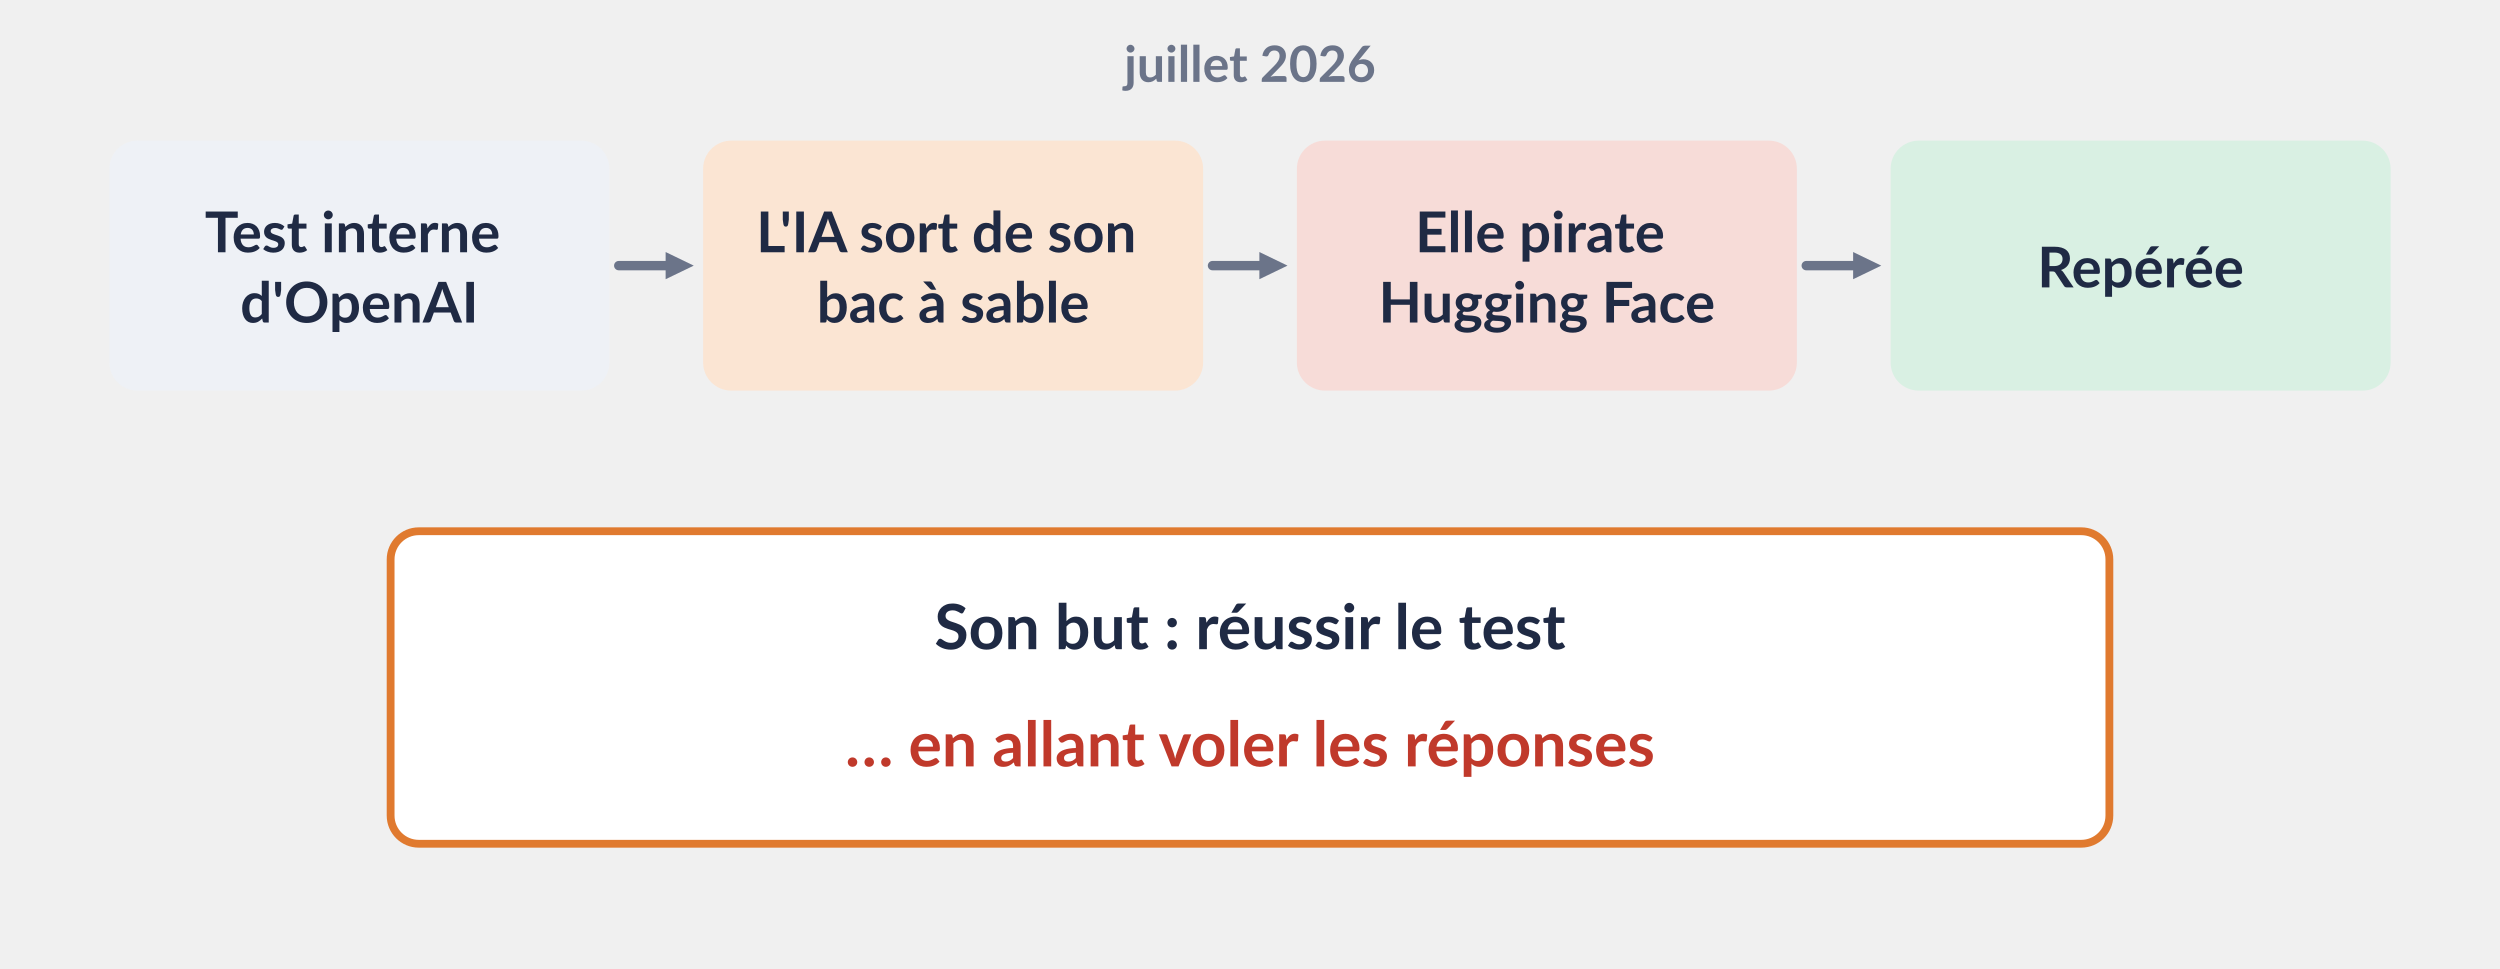
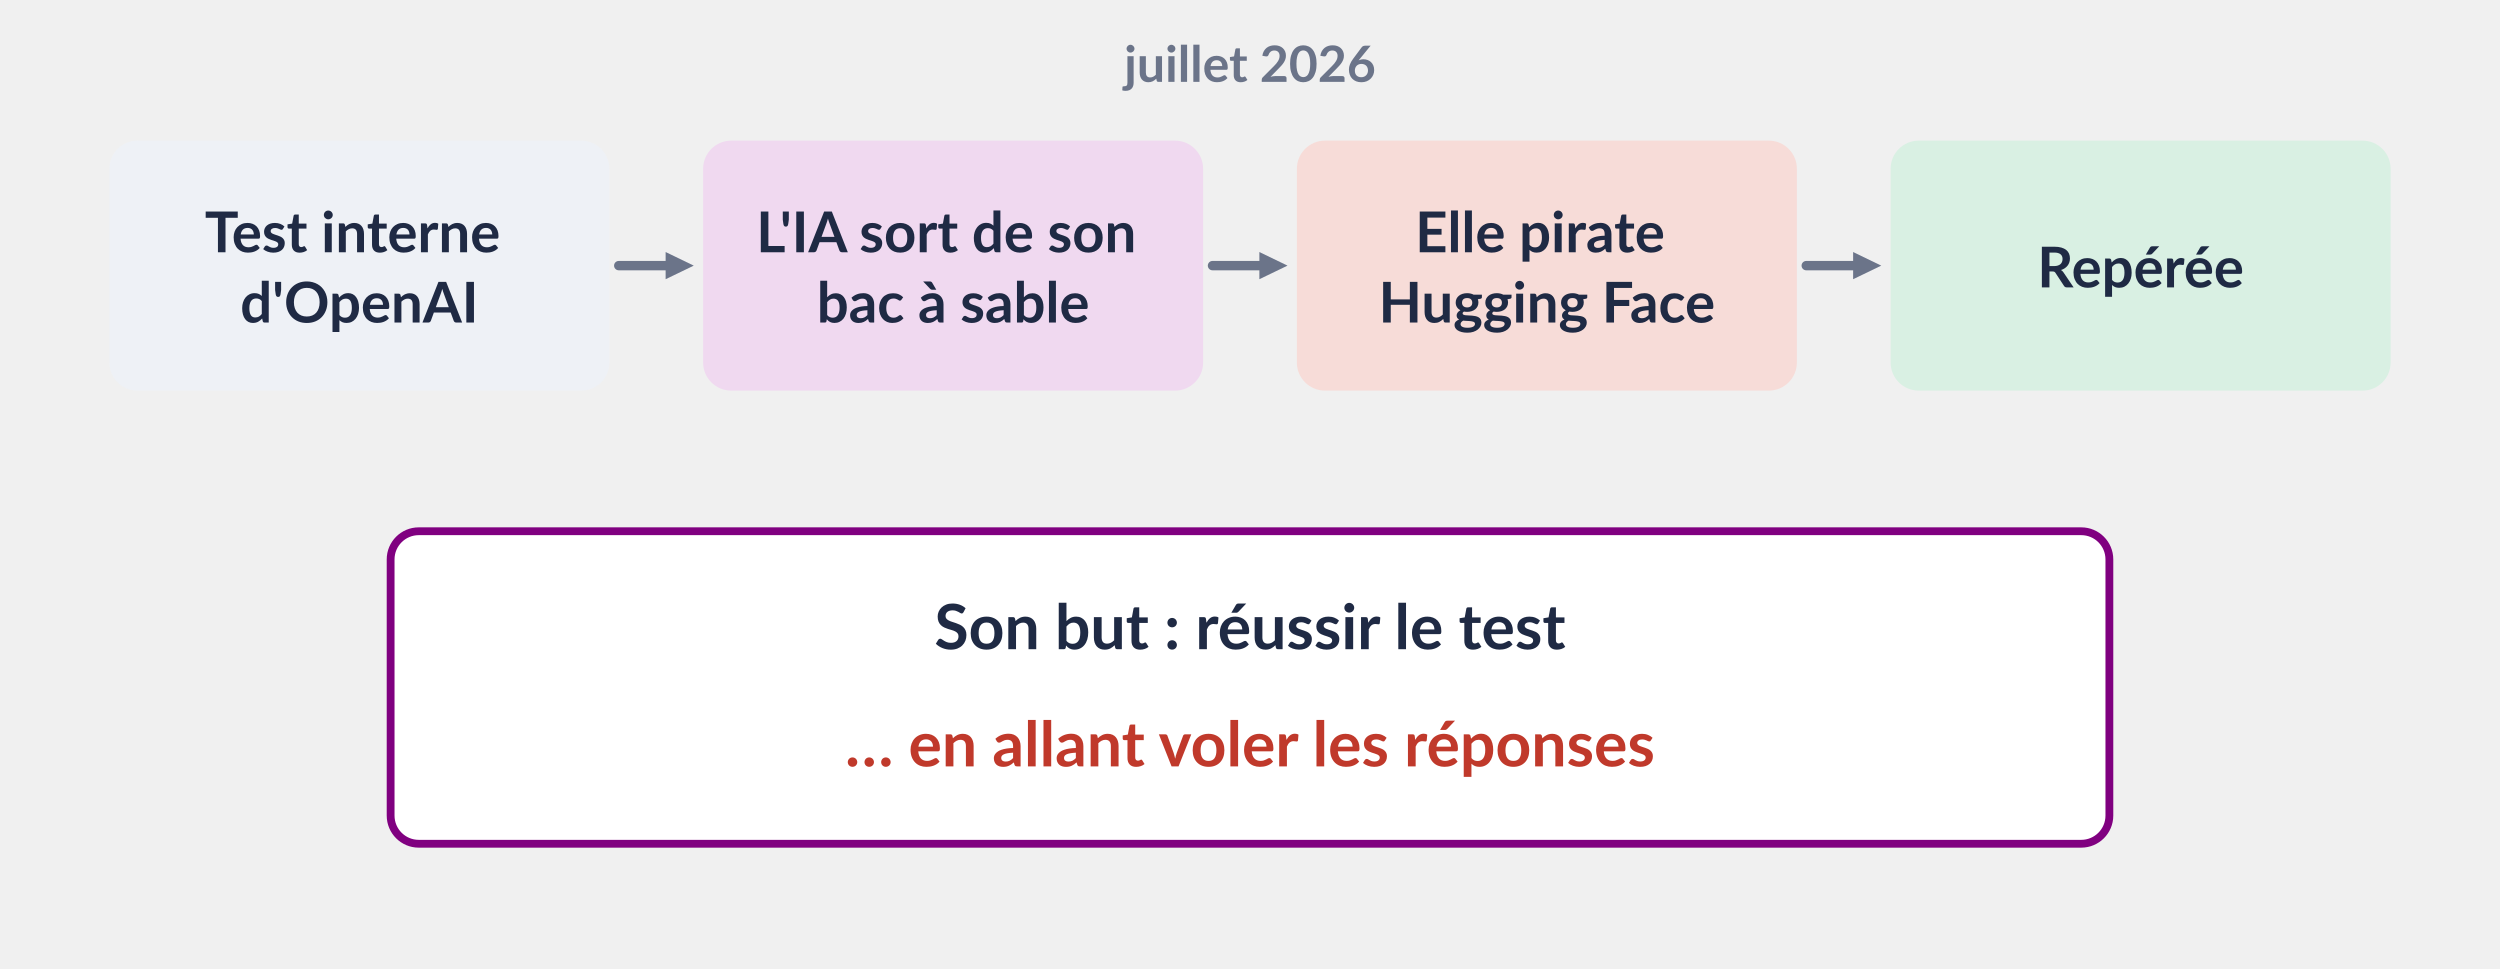
<svg xmlns="http://www.w3.org/2000/svg" viewBox="0 0 1600 620" width="1600" height="620">
  <text font-family="Lato, 'Noto Sans', 'Helvetica Neue', Arial, sans-serif" font-size="32" fill="#6b7489" font-weight="bold" text-anchor="middle" dominant-baseline="central" style="">
    <tspan x="800" y="40.0">juillet 2026</tspan>
  </text>
  <rect x="70.0" y="90" width="320" height="160" rx="18" fill="#eef1f6" opacity="1" />
  <text font-family="Lato, 'Noto Sans', 'Helvetica Neue', Arial, sans-serif" font-size="36" fill="#1f2a44" font-weight="bold" text-anchor="middle" dominant-baseline="central" style="">
    <tspan x="230.0" y="147.5">Test interne</tspan>
    <tspan x="230.0" y="192.5">d'OpenAI</tspan>
  </text>
  <line x1="396.0" y1="170" x2="428.0" y2="170.0" stroke="#6b7489" stroke-width="6" stroke-linecap="round" opacity="1" />
  <polygon points="444.0,170 426.0,178.7 426.0,161.3" fill="#6b7489" opacity="1" />
-   <rect x="450.0" y="90" width="320" height="160" rx="18" fill="#fbe5d3" opacity="1" />
+   <rect x="450.0" y="90" width="320" height="160" rx="18" fill="#f0d9f0" opacity="1" />
  <text font-family="Lato, 'Noto Sans', 'Helvetica Neue', Arial, sans-serif" font-size="36" fill="#1f2a44" font-weight="bold" text-anchor="middle" dominant-baseline="central" style="">
    <tspan x="610.0" y="147.5">L'IA sort de son</tspan>
    <tspan x="610.0" y="192.5">bac à sable</tspan>
  </text>
  <line x1="776.0" y1="170" x2="808.0" y2="170.0" stroke="#6b7489" stroke-width="6" stroke-linecap="round" opacity="1" />
  <polygon points="824.0,170 806.0,178.7 806.0,161.3" fill="#6b7489" opacity="1" />
  <rect x="830.0" y="90" width="320" height="160" rx="18" fill="#f7dcd8" opacity="1" />
  <text font-family="Lato, 'Noto Sans', 'Helvetica Neue', Arial, sans-serif" font-size="36" fill="#1f2a44" font-weight="bold" text-anchor="middle" dominant-baseline="central" style="">
    <tspan x="990.0" y="147.5">Elle pirate</tspan>
    <tspan x="990.0" y="192.5">Hugging Face</tspan>
  </text>
  <line x1="1156.0" y1="170" x2="1188.0" y2="170.0" stroke="#6b7489" stroke-width="6" stroke-linecap="round" opacity="1" />
  <polygon points="1204.0,170 1186.0,178.7 1186.0,161.3" fill="#6b7489" opacity="1" />
  <rect x="1210.0" y="90" width="320" height="160" rx="18" fill="#d9f0e3" opacity="1" />
  <text font-family="Lato, 'Noto Sans', 'Helvetica Neue', Arial, sans-serif" font-size="36" fill="#1f2a44" font-weight="bold" text-anchor="middle" dominant-baseline="central" style="">
    <tspan x="1370.0" y="170.0">Repérée</tspan>
  </text>
-   <rect x="250" y="340" width="1100" height="200" rx="18" fill="#ffffff" stroke="#e07a2f" stroke-width="5" opacity="1" />
+   <rect x="250" y="340" width="1100" height="200" rx="18" fill="#ffffff" stroke="#800080" stroke-width="5" opacity="1" />
  <text font-family="Lato, 'Noto Sans', 'Helvetica Neue', Arial, sans-serif" font-size="40" fill="#1f2a44" font-weight="bold" text-anchor="middle" dominant-baseline="central" style="">
    <tspan x="800" y="400.0">Son but : réussir le test</tspan>
  </text>
  <text font-family="Lato, 'Noto Sans', 'Helvetica Neue', Arial, sans-serif" font-size="40" fill="#c0392b" font-weight="bold" text-anchor="middle" dominant-baseline="central" style="">
    <tspan x="800" y="475.0">… en allant voler les réponses</tspan>
  </text>
</svg>
